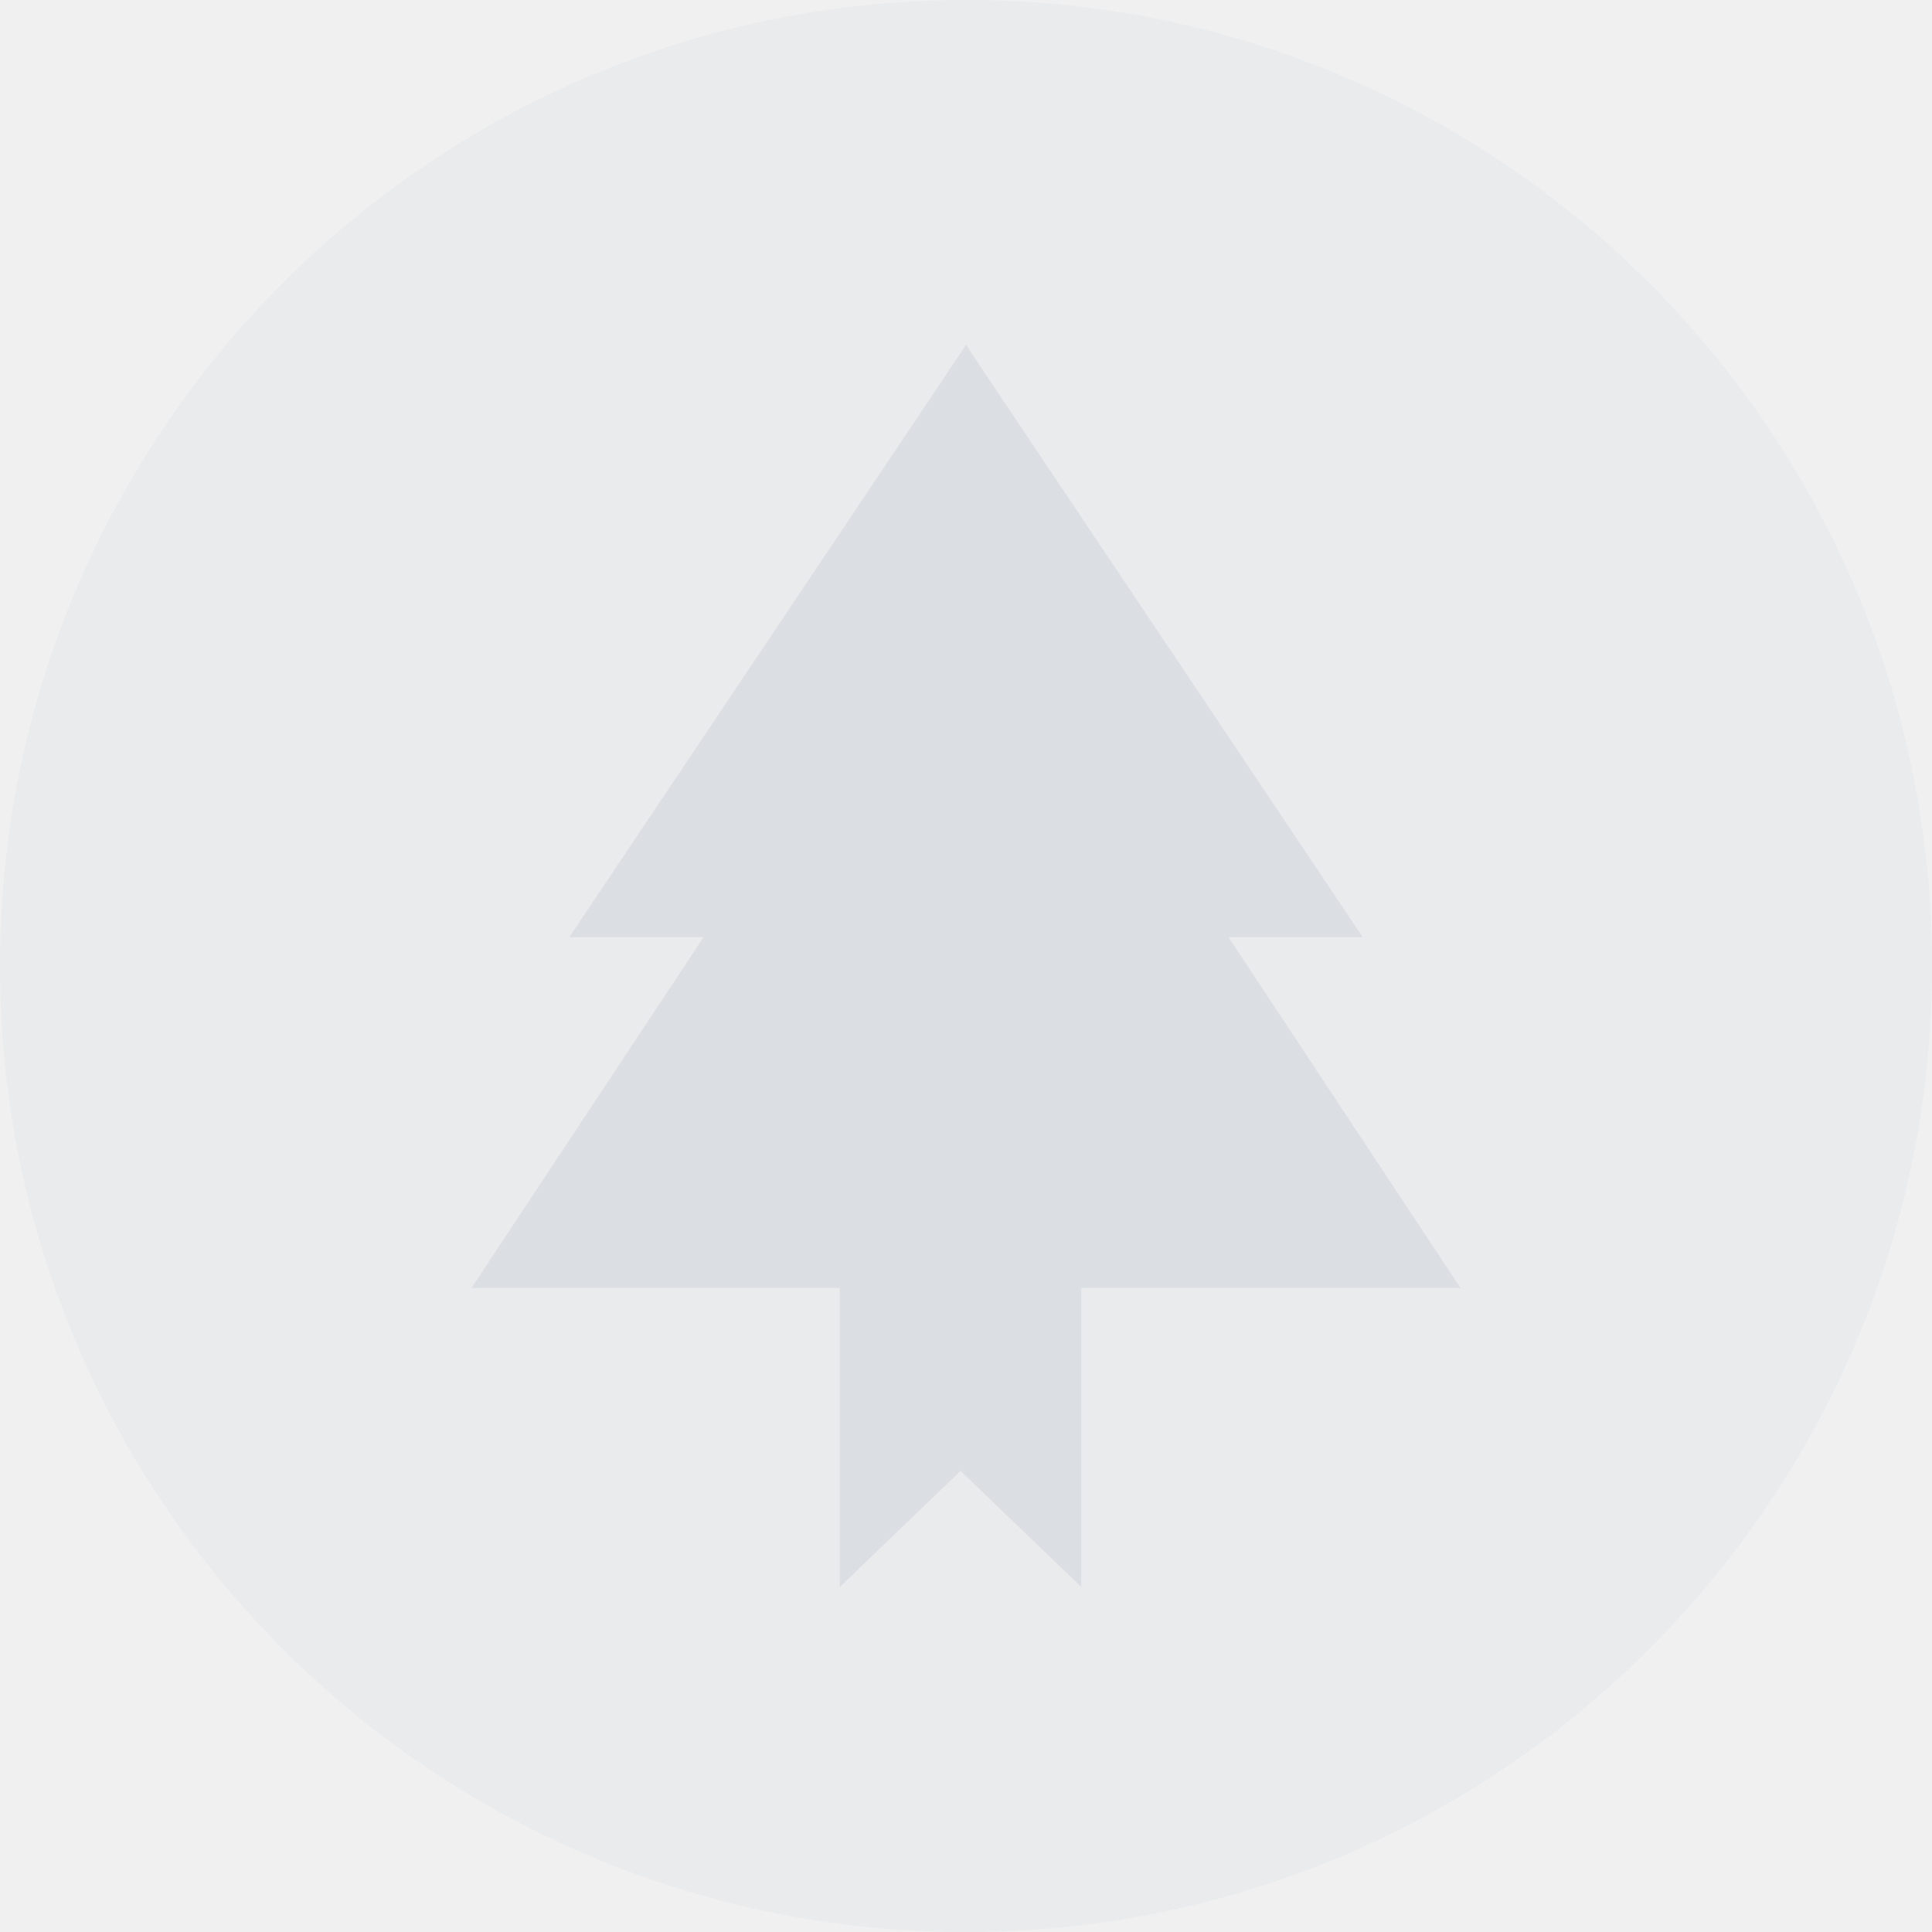
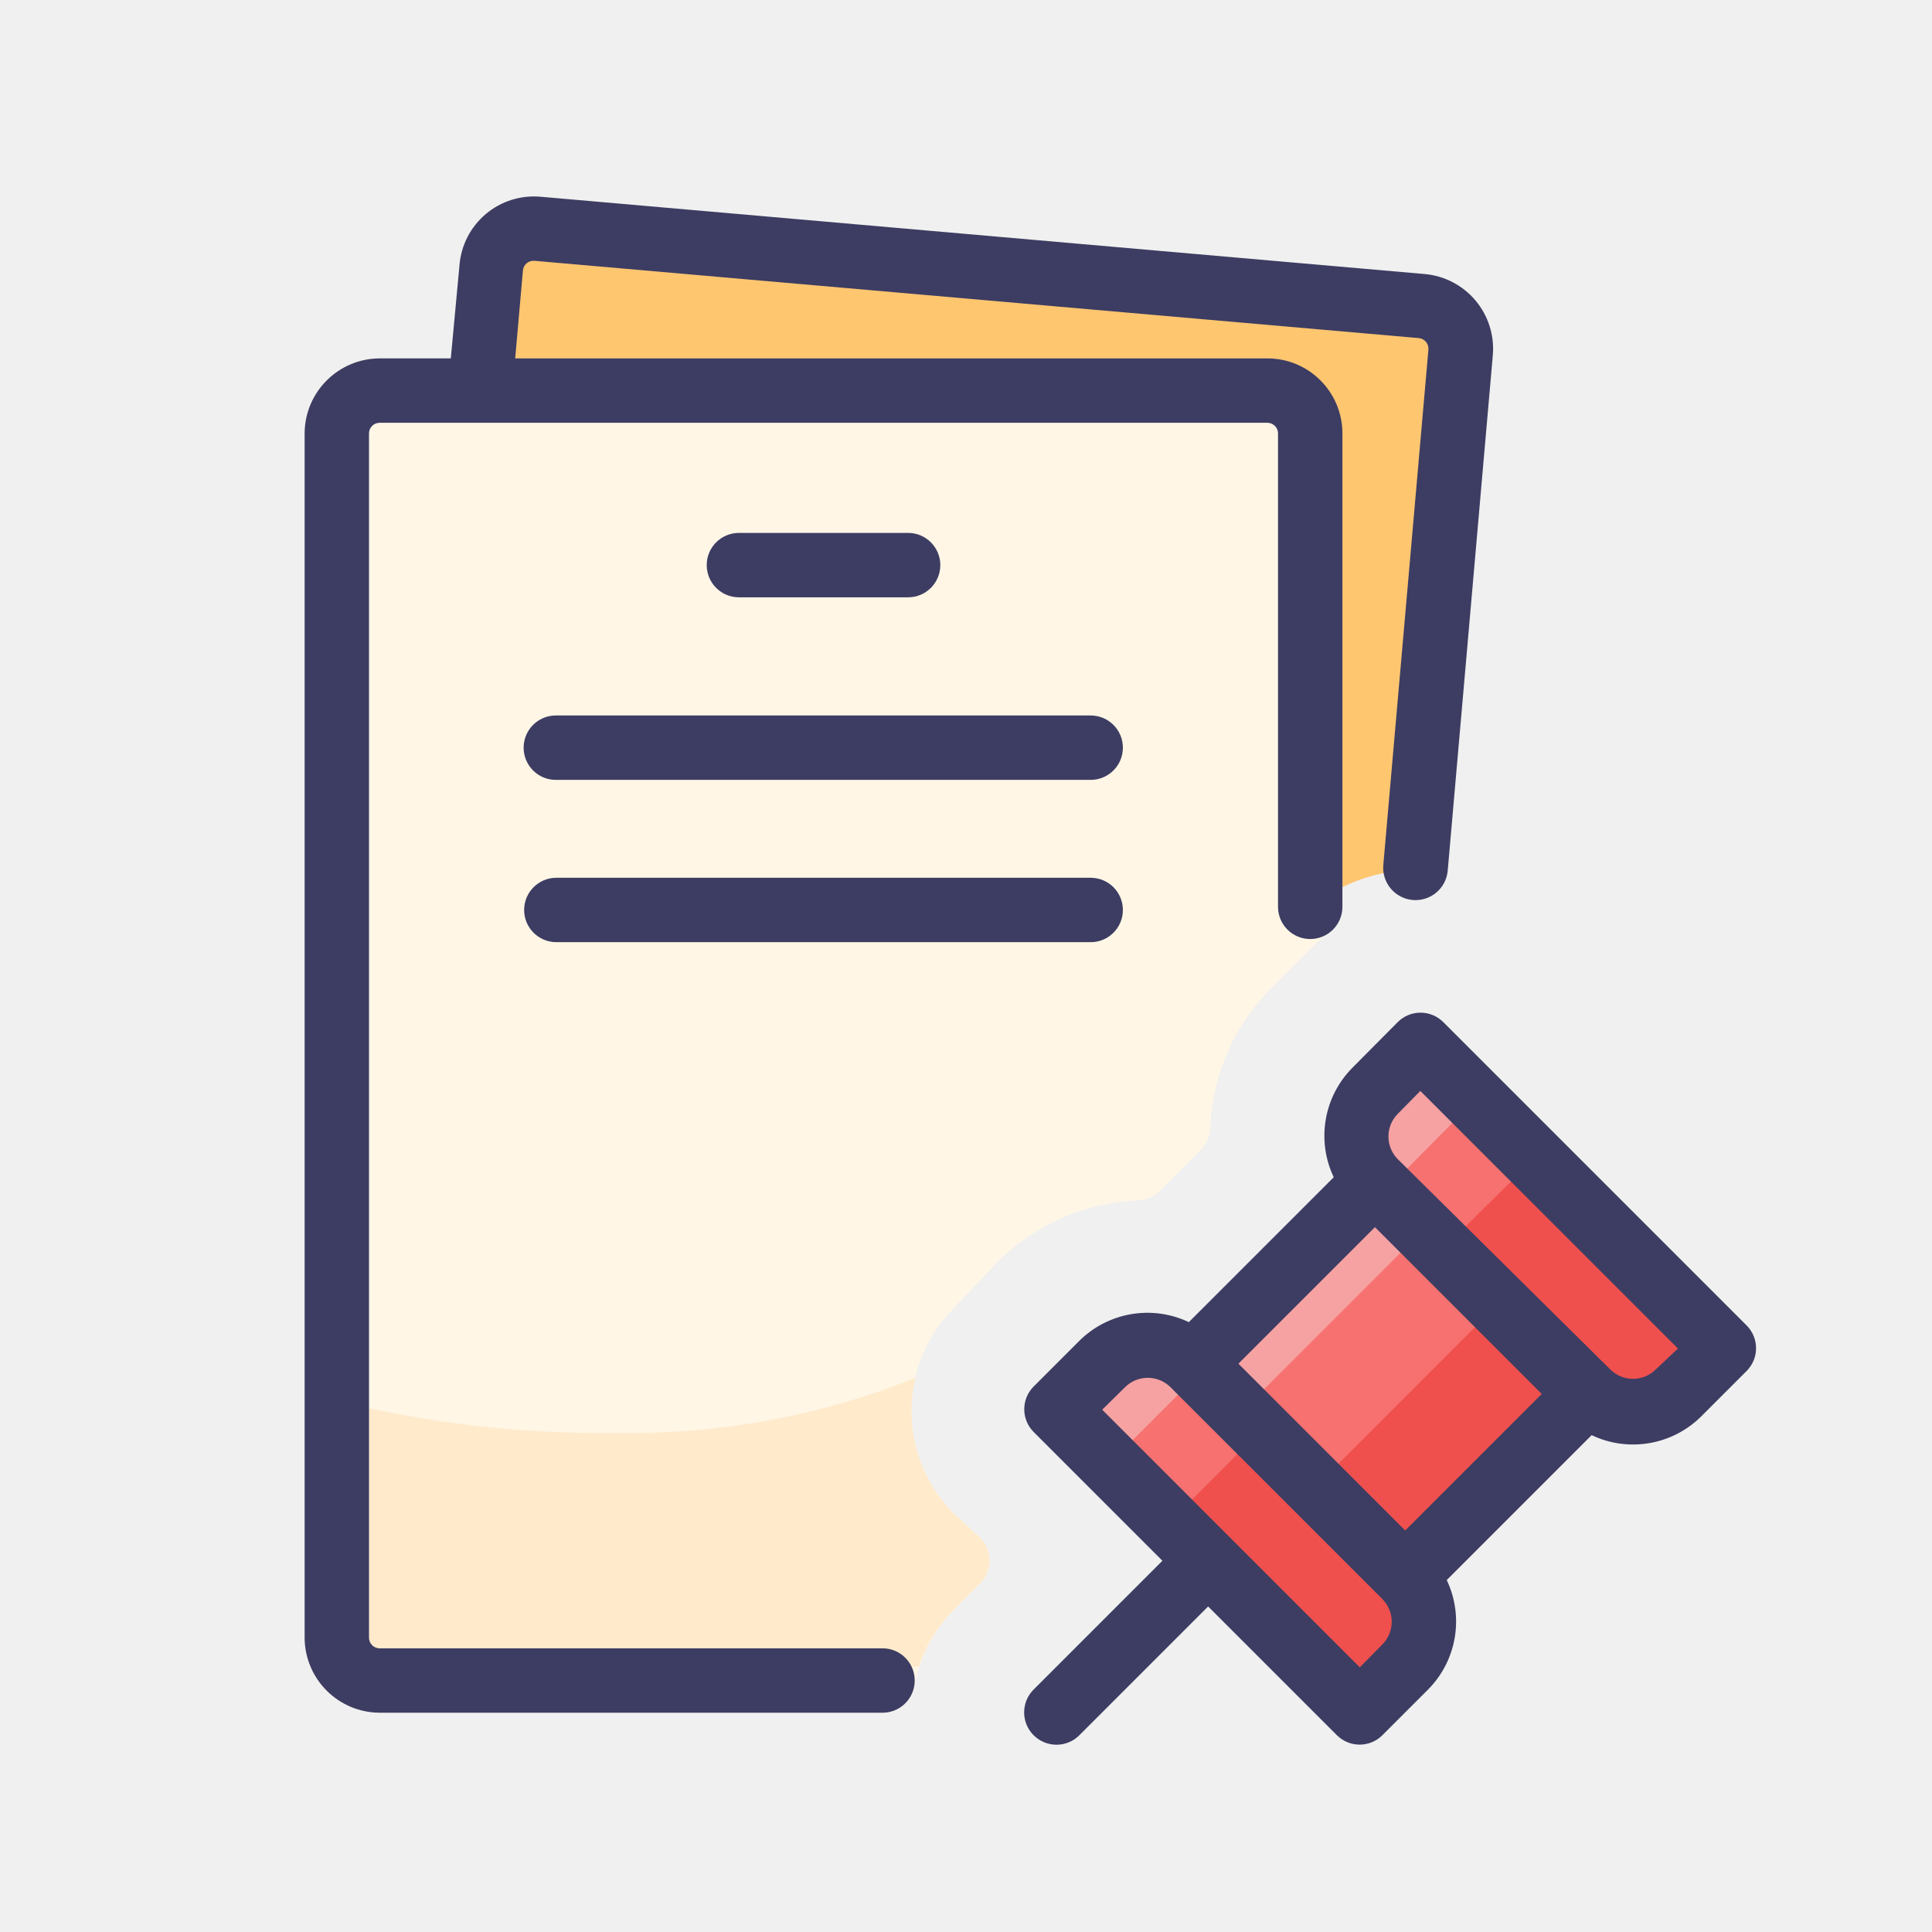
- <svg xmlns="http://www.w3.org/2000/svg" width="28" height="28" viewBox="0 0 28 28" fill="none">
-   <g clip-path="url(#clip0_724_31535)">
-     <rect opacity="0.4" width="28" height="28" rx="14" fill="#919FB9" fill-opacity="0.17" />
-     <path fill-rule="evenodd" clip-rule="evenodd" d="M14 5L19.75 13.583H17.804L21.167 18.667H15.671V23L13.921 21.317L12.171 23V18.667H6.833L10.196 13.583H8.25L14 5Z" fill="#919FB9" fill-opacity="0.17" />
-   </g>
-   <defs>
-     <clipPath id="clip0_724_31535">
-       <rect width="28" height="28" fill="white" />
-     </clipPath>
-   </defs>
+ <svg xmlns="http://www.w3.org/2000/svg" t="1767407327845" class="icon" viewBox="0 0 1024 1024" version="1.1" p-id="1725" width="200" height="200">
+   <path d="M662.357 512l24.064-24.064A93.525 93.525 0 0 1 750.933 460.8l5.632-63.829L774.485 187.733a23.04 23.04 0 0 0-20.651-25.6L285.184 121.173a22.869 22.869 0 0 0-24.747 20.651l-5.632 65.195v310.613h402.091z" fill="#FFC670" p-id="1726" />
+   <path d="M671.744 189.952H201.216a39.936 39.936 0 0 0-39.765 39.765v638.293a39.936 39.936 0 0 0 39.765 39.765H467.627a17.067 17.067 0 0 0 17.067-13.995A75.776 75.776 0 0 1 505.515 853.333l13.995-14.165a17.067 17.067 0 0 0 0-24.064l-13.995-12.971a76.8 76.8 0 0 1 0-108.715L529.067 668.501a111.275 111.275 0 0 1 74.069-32.256A17.067 17.067 0 0 0 614.4 631.467l22.187-22.187a17.92 17.92 0 0 0 4.949-11.435 109.739 109.739 0 0 1 32.256-74.069l24.064-24.064a25.6 25.6 0 0 1 4.096-3.413l2.56-2.048a17.067 17.067 0 0 0 6.315-13.312V229.717a39.765 39.765 0 0 0-39.083-39.765z" fill="#FFF6E6" p-id="1727" />
+   <path d="M487.083 883.371A74.411 74.411 0 0 1 505.515 853.333l13.995-14.165a17.067 17.067 0 0 0 0-24.064l-13.995-12.971a76.8 76.8 0 0 1-20.309-71.851 406.187 406.187 0 0 1-158.037 29.184 584.192 584.192 0 0 1-148.651-17.067v119.467a22.699 22.699 0 0 0 22.699 22.699z" fill="#FFEBCC" p-id="1728" />
+   <path d="M752.964 553.813l160.853 160.87-24.132 24.149a34.133 34.133 0 0 1-48.265 0l-112.606-112.606a34.133 34.133 0 0 1 0-48.265l24.149-24.132z" fill="#F6716F" p-id="1729" />
+   <path d="M733.867 631.467l47.957-48.469-28.501-28.501-24.576 23.381a34.133 34.133 0 0 0 0 48.299z" fill="#F6A2A2" p-id="1730" />
+   <path d="M764.587 662.016l76.8 76.8a34.133 34.133 0 0 0 48.299 0l24.064-24.064L812.885 614.4z" fill="#F0504D" p-id="1731" />
+   <path d="M632.201 722.739l112.606 112.589a34.133 34.133 0 0 1 0 48.265l-24.149 24.149-160.853-160.87 24.132-24.132a34.133 34.133 0 0 1 48.265 0z" fill="#F6716F" p-id="1732" />
+   <path d="M636.587 727.04l-5.12-4.267a34.133 34.133 0 0 0-48.299 0l-23.381 24.064 28.501 28.501z" fill="#F6A2A2" p-id="1733" />
+   <path d="M667.989 758.613l-48.299 48.299 101.035 100.864 24.064-24.064a34.133 34.133 0 0 0 0-48.299z" fill="#F0504D" p-id="1734" />
+   <path d="M728.644 626.227l112.589 112.606-96.546 96.546-112.589-112.606z" fill="#F6716F" p-id="1735" />
+   <path d="M728.678 626.176l25.719 25.702-96.546 96.546-25.702-25.702z" fill="#F6A2A2" p-id="1736" />
+   <path d="M697.412 787.763L793.941 691.2l47.548 47.548-96.546 96.546z" fill="#F0504D" p-id="1737" />
+   <path d="M481.451 316.587a17.067 17.067 0 0 0 0-34.133h-89.941a17.067 17.067 0 0 0 0 34.133zM578.219 379.221H294.741a17.067 17.067 0 1 0 0 34.133h283.477a17.067 17.067 0 0 0 0-34.133zM578.219 465.237H294.741a17.067 17.067 0 0 0 0 34.133h283.477a17.067 17.067 0 0 0 0-34.133zM925.867 702.635l-160.939-160.939a17.067 17.067 0 0 0-24.064 0L716.8 565.931a51.2 51.2 0 0 0-9.899 58.027l-76.8 76.8a51.2 51.2 0 0 0-58.027 9.899l-24.235 24.235a17.067 17.067 0 0 0 0 24.064l68.267 68.267-68.267 68.267a17.067 17.067 0 1 0 24.235 24.235l68.267-68.267 68.267 68.267a17.067 17.067 0 0 0 24.064 0l24.235-24.235a51.2 51.2 0 0 0 9.899-58.027l76.8-76.8a51.2 51.2 0 0 0 58.027-9.899l24.235-24.235a17.067 17.067 0 0 0 0-23.893z m-193.195 168.96l-11.947 12.117-136.533-136.533 12.117-11.947a17.067 17.067 0 0 1 24.064 0l112.64 112.64a17.067 17.067 0 0 1-0.341 23.723z m12.117-60.416l-88.405-88.405 72.363-72.363 88.405 88.405z m132.779-85.333a17.067 17.067 0 0 1-24.064 0L740.864 614.4a17.067 17.067 0 0 1 0-24.064l11.947-12.117 136.533 136.533z" fill="#3D3D63" p-id="1738" />
+   <path d="M467.627 873.643H201.216a5.632 5.632 0 0 1-5.632-5.632v-638.293a5.632 5.632 0 0 1 5.632-5.632h470.528a5.632 5.632 0 0 1 5.632 5.632v251.051a17.067 17.067 0 0 0 34.133 0V229.717a39.765 39.765 0 0 0-39.765-39.765H273.067l4.096-46.592a5.632 5.632 0 0 1 6.144-5.12l468.651 40.96a5.632 5.632 0 0 1 5.12 6.144l-23.893 273.067a17.067 17.067 0 1 0 34.133 3.072l23.893-273.067a39.765 39.765 0 0 0-36.181-43.179l-468.48-40.96a39.595 39.595 0 0 0-43.008 36.181l-4.608 49.493h-37.717a39.936 39.936 0 0 0-39.765 39.765v638.293a39.936 39.936 0 0 0 39.765 39.765H467.627a17.067 17.067 0 1 0 0-34.133z" fill="#3D3D63" p-id="1739" />
</svg>
